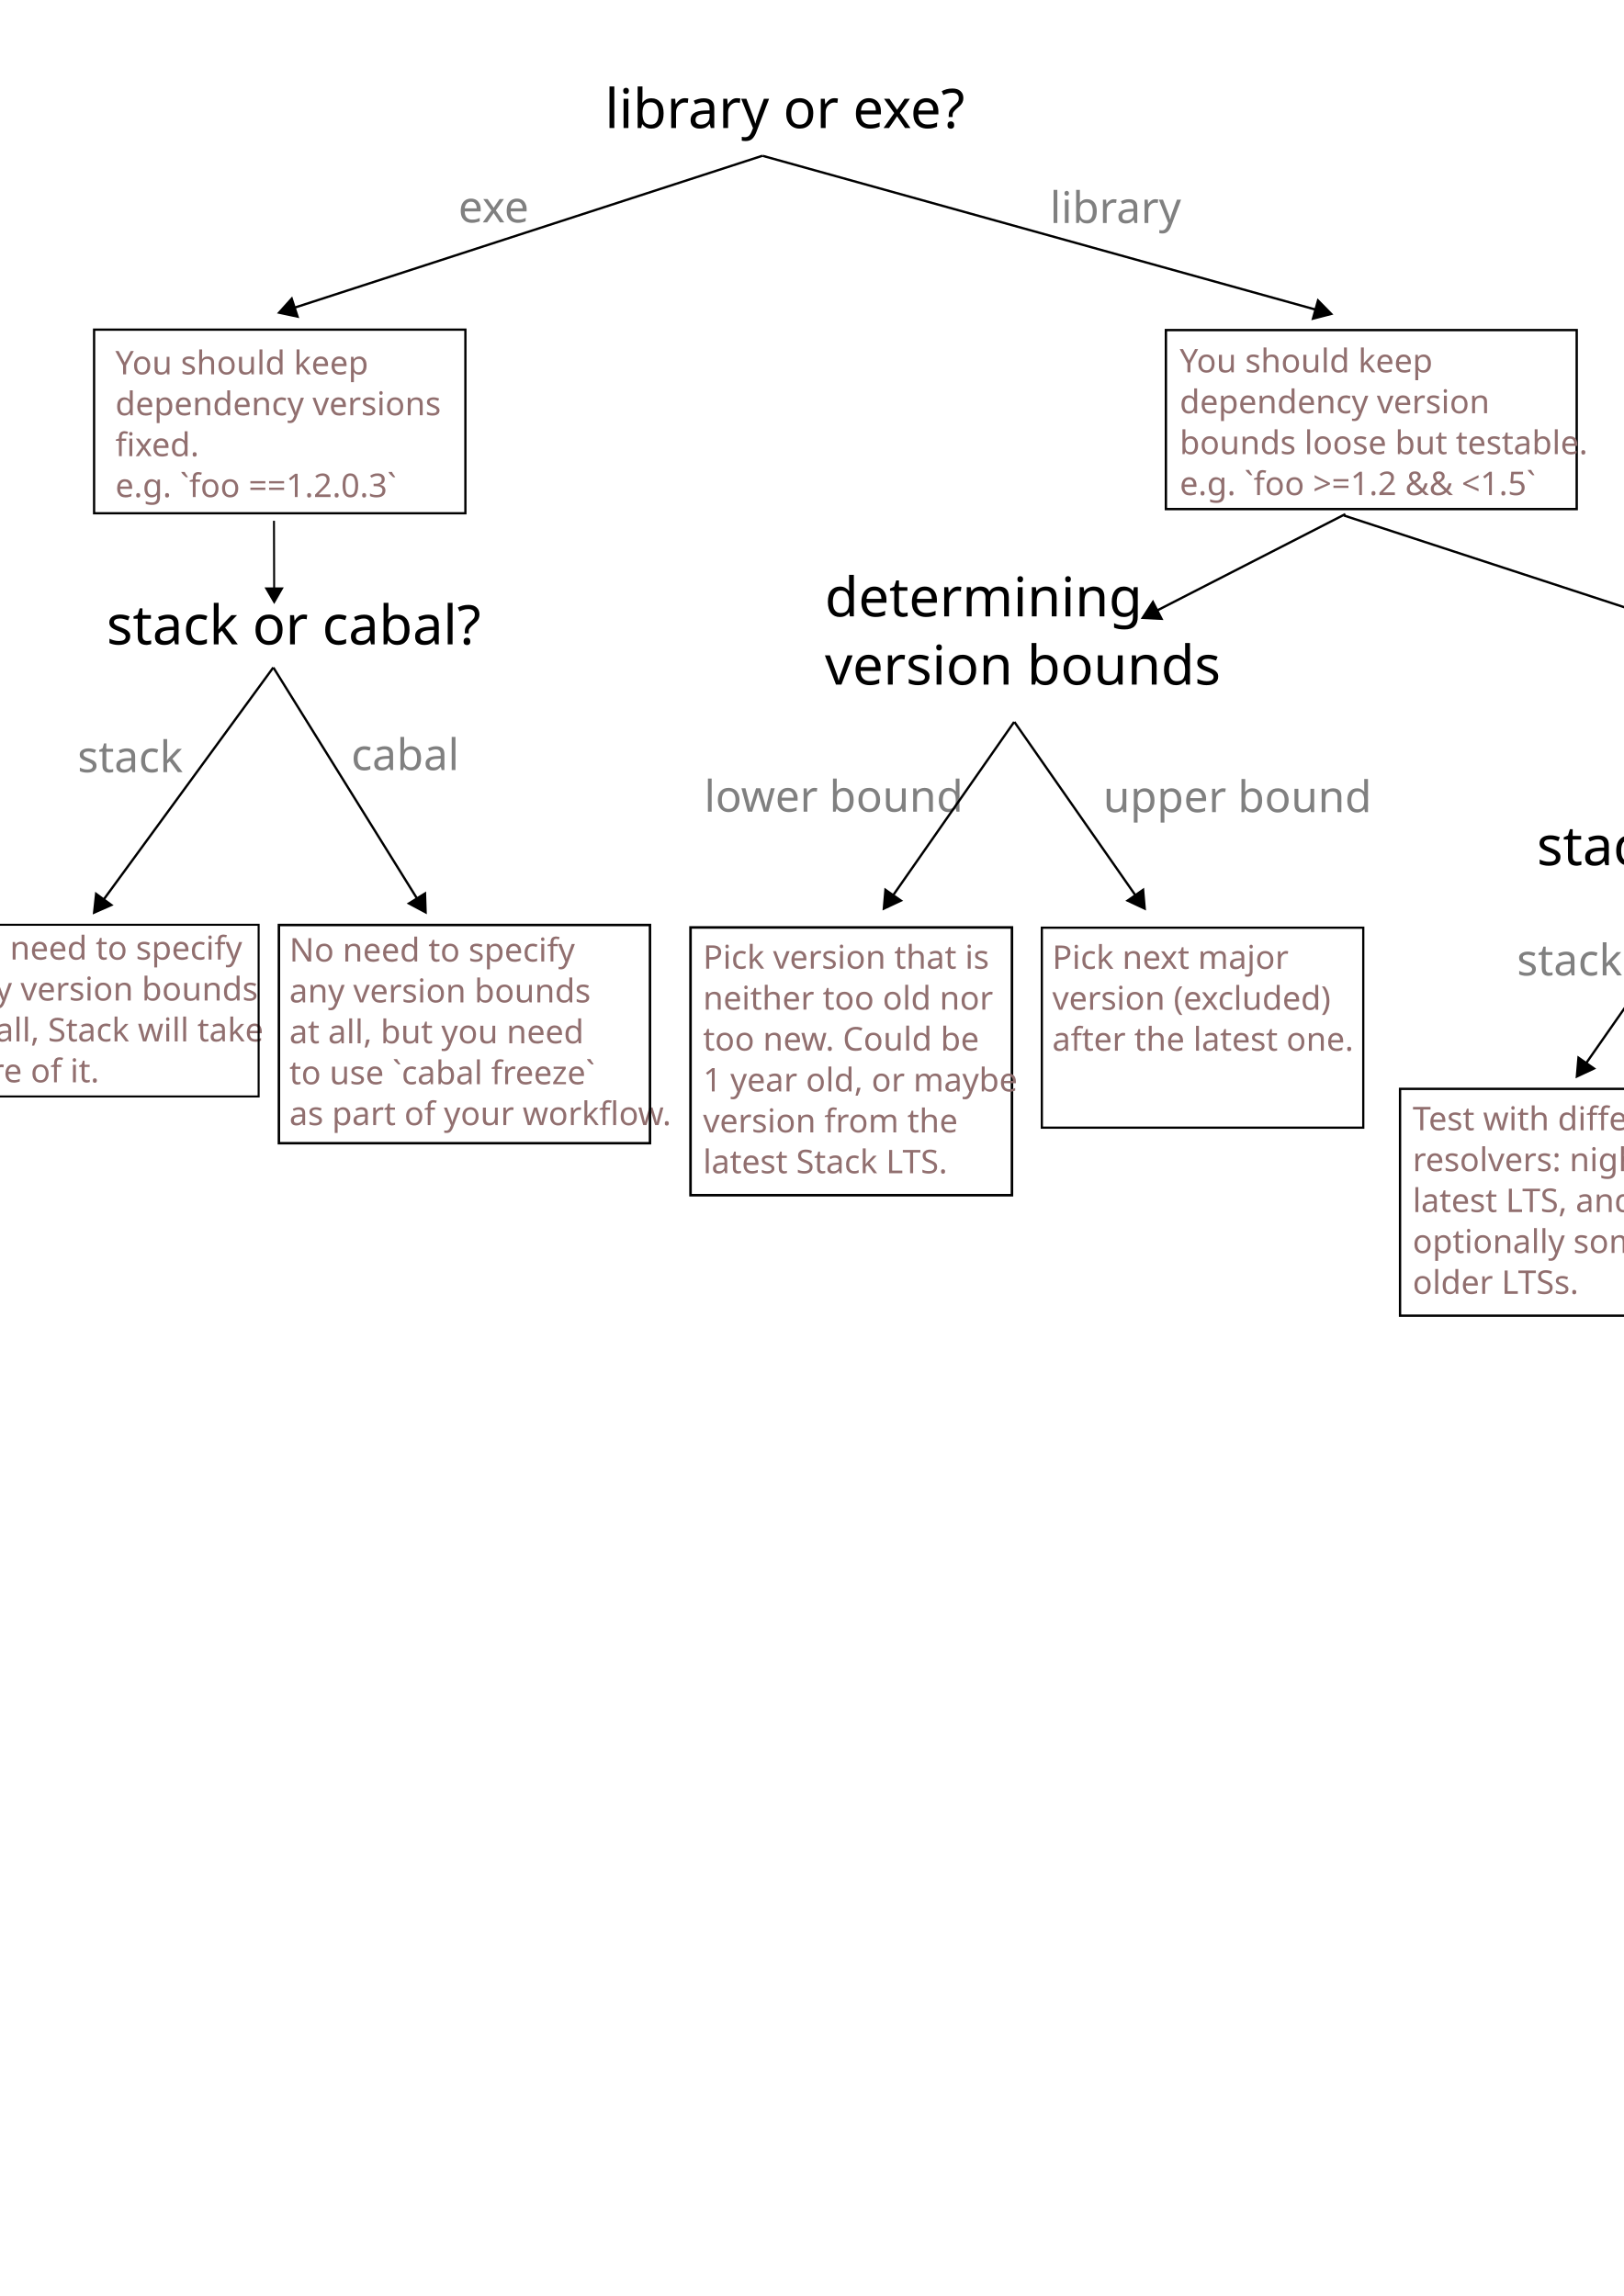
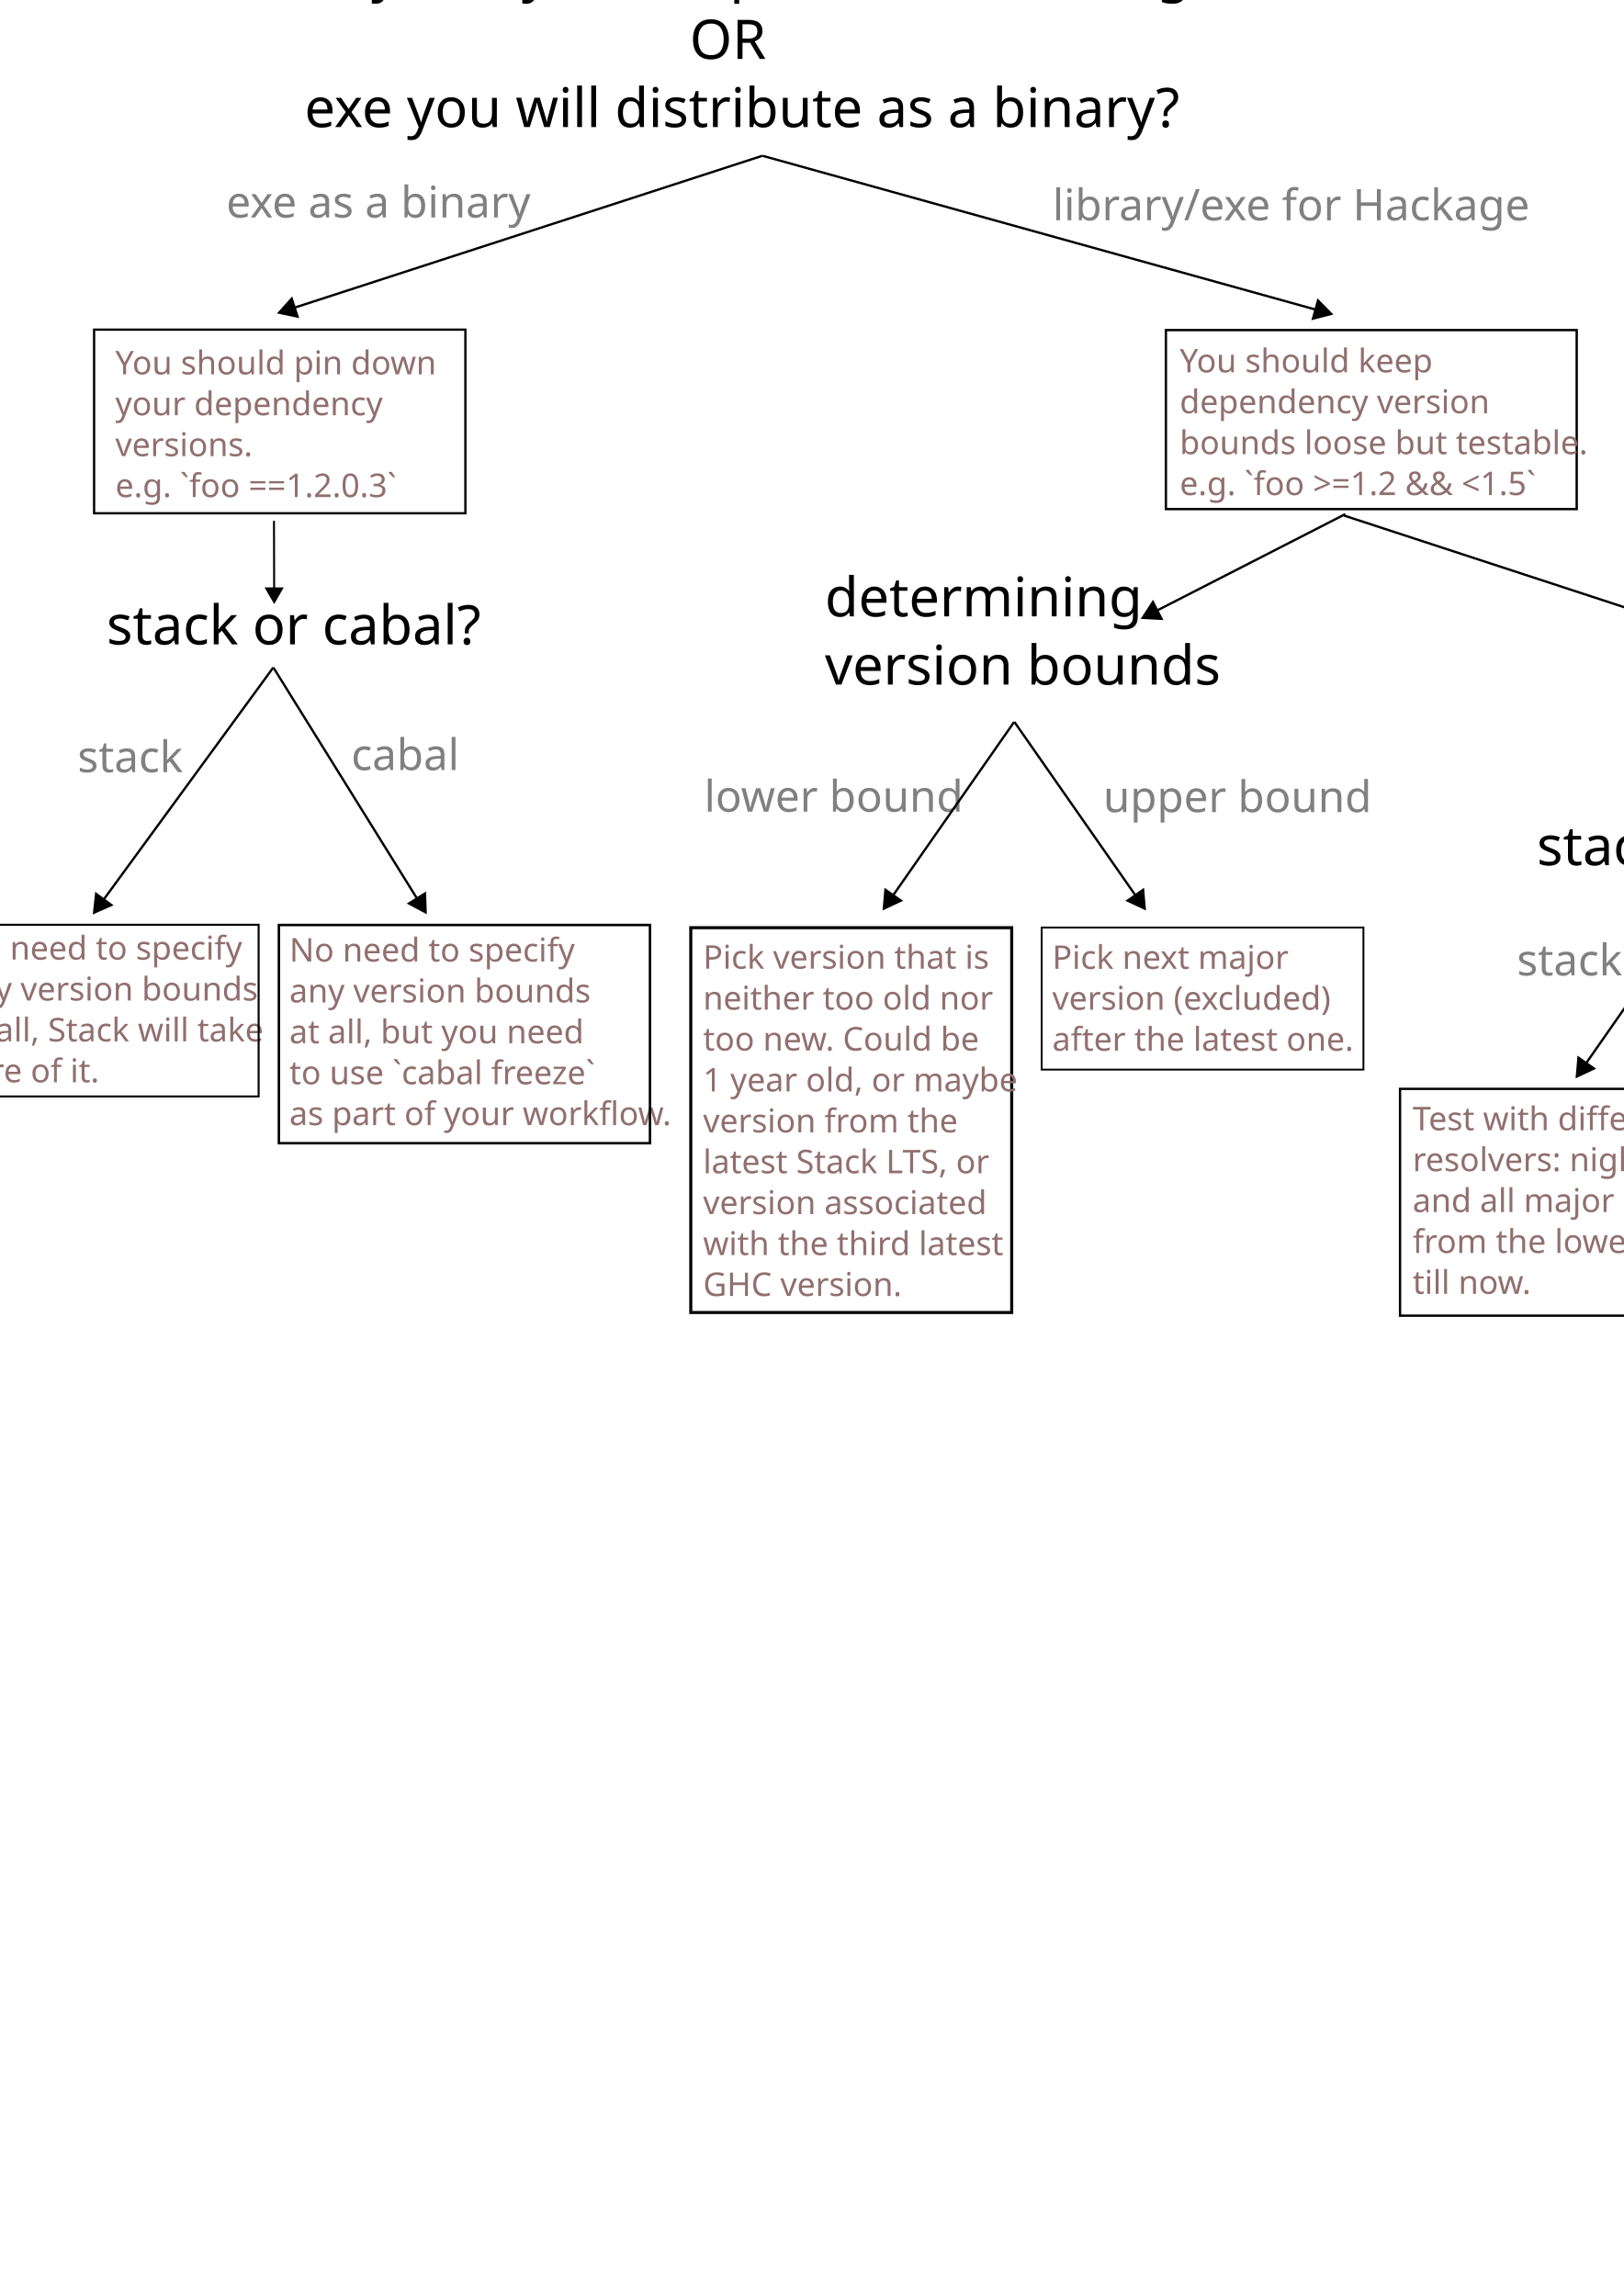
<svg xmlns="http://www.w3.org/2000/svg" width="210mm" height="297mm" viewBox="0 0 210 297" version="1.1" id="svg5">
  <defs id="defs2">
    <marker style="overflow:visible" id="marker85626" refX="0.0" refY="0.0" orient="auto">
      <path transform="scale(0.8)" style="fill-rule:evenodd;fill:context-stroke;stroke:context-stroke;stroke-width:1.0pt" d="M 5.77,0.0 L -2.88,5.0 L -2.88,-5.0 L 5.77,0.0 z " id="path85624" />
    </marker>
    <marker style="overflow:visible" id="TriangleOutL" refX="0.0" refY="0.0" orient="auto">
      <path transform="scale(0.8)" style="fill-rule:evenodd;fill:context-stroke;stroke:context-stroke;stroke-width:1.0pt" d="M 5.77,0.0 L -2.88,5.0 L -2.88,-5.0 L 5.77,0.0 z " id="path11861" />
    </marker>
    <marker style="overflow:visible" id="marker11989" refX="0.0" refY="0.0" orient="auto">
      <path transform="scale(-0.8)" style="fill-rule:evenodd;fill:context-stroke;stroke:context-stroke;stroke-width:1.0pt" d="M 5.77,0.0 L -2.88,5.0 L -2.88,-5.0 L 5.77,0.0 z " id="path11987" />
    </marker>
    <marker style="overflow:visible" id="TriangleInL" refX="0.0" refY="0.0" orient="auto">
      <path transform="scale(-0.8)" style="fill-rule:evenodd;fill:context-stroke;stroke:context-stroke;stroke-width:1.0pt" d="M 5.77,0.0 L -2.88,5.0 L -2.88,-5.0 L 5.77,0.0 z " id="path11852" />
    </marker>
  </defs>
  <g id="layer1">
-     <text xml:space="preserve" style="font-style:normal;font-weight:normal;font-size:7.056px;line-height:1.25;font-family:sans-serif;fill:#000000;fill-opacity:1;stroke:none;stroke-width:0.265" x="78.234" y="16.559" id="text2594">
-       <tspan id="tspan2592" style="font-size:7.056px;stroke-width:0.265" x="78.234" y="16.559">library or exe?</tspan>
+     <text xml:space="preserve" style="font-style:normal;font-weight:normal;font-size:7.056px;line-height:1.25;font-family:sans-serif;fill:#000000;fill-opacity:1;stroke:none;stroke-width:0.265" x="100.561" y="-1.201" id="text2594">
+       <tspan id="tspan2592" style="font-size:7.056px;text-align:center;text-anchor:middle;stroke-width:0.265" x="100.561" y="-1.201">library/exe you will publish to Hackage</tspan>
+       <tspan style="font-size:7.056px;text-align:center;text-anchor:middle;stroke-width:0.265" x="100.561" y="7.618" id="tspan14712">OR</tspan>
+       <tspan style="font-size:7.056px;text-align:center;text-anchor:middle;stroke-width:0.265" x="100.561" y="16.438" id="tspan14714">exe you will distribute as a binary?</tspan>
    </text>
    <path style="fill:none;stroke:#000000;stroke-width:0.3;stroke-linecap:butt;stroke-linejoin:miter;stroke-opacity:1;stroke-miterlimit:4;stroke-dasharray:none;marker-end:url(#TriangleOutL)" d="M 98.604,20.149 37.437,40.011" id="path11715" />
-     <text xml:space="preserve" style="font-style:normal;font-weight:normal;font-size:5.644px;line-height:1.25;font-family:sans-serif;fill:#808080;fill-opacity:1;stroke:none;stroke-width:0.265" x="59.276" y="28.768" id="text12124">
-       <tspan id="tspan12122" style="font-size:5.644px;stroke-width:0.265;fill:#808080" x="59.276" y="28.768">exe</tspan>
+     <text xml:space="preserve" style="font-style:normal;font-weight:normal;font-size:5.644px;line-height:1.25;font-family:sans-serif;fill:#808080;fill-opacity:1;stroke:none;stroke-width:0.265" x="29.268" y="28.134" id="text12124">
+       <tspan id="tspan12122" style="font-size:5.644px;fill:#808080;stroke-width:0.265" x="29.268" y="28.134">exe as a binary</tspan>
    </text>
    <path style="fill:none;stroke:#000000;stroke-width:0.3;stroke-linecap:butt;stroke-linejoin:miter;stroke-miterlimit:4;stroke-dasharray:none;stroke-opacity:1;marker-end:url(#TriangleOutL)" d="M 98.631,20.155 170.814,40.232" id="path14856" />
    <text xml:space="preserve" style="font-style:normal;font-weight:normal;font-size:7.056px;line-height:1.25;font-family:sans-serif;fill:#000000;fill-opacity:1;stroke:none;stroke-width:0.265" x="13.782" y="83.352" id="text15267">
      <tspan id="tspan15265" style="font-size:7.056px;stroke-width:0.265" x="13.782" y="83.352">stack or cabal?</tspan>
    </text>
    <path style="fill:none;stroke:#000000;stroke-width:0.3;stroke-linecap:butt;stroke-linejoin:miter;stroke-miterlimit:4;stroke-dasharray:none;stroke-opacity:1;marker-end:url(#TriangleOutL)" d="M 35.346,86.343 13.002,116.916" id="path18185" />
    <path style="fill:none;stroke:#000000;stroke-width:0.3;stroke-linecap:butt;stroke-linejoin:miter;stroke-miterlimit:4;stroke-dasharray:none;stroke-opacity:1;marker-end:url(#TriangleOutL)" d="M 35.359,86.352 54.302,116.818" id="path23231" />
    <text xml:space="preserve" style="font-style:normal;font-weight:normal;font-size:5.644px;line-height:1.25;font-family:sans-serif;fill:#808080;fill-opacity:1;stroke:none;stroke-width:0.265" x="10.031" y="99.881" id="text23239">
      <tspan id="tspan23237" style="font-size:5.644px;fill:#808080;stroke-width:0.265" x="10.031" y="99.881">stack</tspan>
    </text>
    <text xml:space="preserve" style="font-style:normal;font-weight:normal;font-size:4.233px;line-height:1.25;font-family:sans-serif;fill:#916f6f;fill-opacity:1;stroke:none;stroke-width:0.265" x="-5.597" y="124.127" id="text24797">
      <tspan style="font-size:4.233px;fill:#916f6f;stroke-width:0.265" x="-5.597" y="124.127" id="tspan34519">No need to specify</tspan>
      <tspan style="font-size:4.233px;fill:#916f6f;stroke-width:0.265" x="-5.597" y="129.418" id="tspan34523">any version bounds</tspan>
      <tspan style="font-size:4.233px;fill:#916f6f;stroke-width:0.265" x="-5.597" y="134.71" id="tspan42005">at all, Stack will take</tspan>
      <tspan style="font-size:4.233px;fill:#916f6f;stroke-width:0.265" x="-5.597" y="140.002" id="tspan162962">care of it.</tspan>
    </text>
    <text xml:space="preserve" style="font-style:normal;font-weight:normal;font-size:4.233px;line-height:1.25;font-family:sans-serif;fill:#916f6f;fill-opacity:1;stroke:none;stroke-width:0.265" x="37.431" y="124.374" id="text43533">
      <tspan style="font-size:4.233px;fill:#916f6f;stroke-width:0.265" x="37.431" y="124.374" id="tspan43527">No need to specify</tspan>
      <tspan style="font-size:4.233px;fill:#916f6f;stroke-width:0.265" x="37.431" y="129.666" id="tspan43529">any version bounds</tspan>
      <tspan style="font-size:4.233px;fill:#916f6f;stroke-width:0.265" x="37.431" y="134.957" id="tspan43531">at all, but you need</tspan>
      <tspan style="font-size:4.233px;fill:#916f6f;stroke-width:0.265" x="37.431" y="140.249" id="tspan48815">to use `cabal freeze`</tspan>
      <tspan style="font-size:4.233px;fill:#916f6f;stroke-width:0.265" x="37.431" y="145.54" id="tspan48817">as part of your workflow.</tspan>
    </text>
    <text xml:space="preserve" style="font-style:normal;font-weight:normal;font-size:5.644px;line-height:1.25;font-family:sans-serif;fill:#808080;fill-opacity:1;stroke:none;stroke-width:0.265" x="45.426" y="99.612" id="text62419">
      <tspan id="tspan62417" style="font-size:5.644px;fill:#808080;stroke-width:0.265" x="45.426" y="99.612">cabal</tspan>
    </text>
-     <text xml:space="preserve" style="font-style:normal;font-weight:normal;font-size:5.644px;line-height:1.25;font-family:sans-serif;fill:#808080;fill-opacity:1;stroke:none;stroke-width:0.265" x="135.782" y="28.844" id="text64568">
-       <tspan id="tspan64566" style="font-size:5.644px;fill:#808080;stroke-width:0.265" x="135.782" y="28.844">library</tspan>
+     <text xml:space="preserve" style="font-style:normal;font-weight:normal;font-size:5.644px;line-height:1.25;font-family:sans-serif;fill:#808080;fill-opacity:1;stroke:none;stroke-width:0.265" x="136.132" y="28.5" id="text64568">
+       <tspan id="tspan64566" style="font-size:5.644px;fill:#808080;stroke-width:0.265" x="136.132" y="28.5">library/exe for Hackage</tspan>
    </text>
    <rect style="fill:none;stroke:#000000;stroke-width:0.26;stroke-miterlimit:4;stroke-dasharray:none" id="rect68363" width="40.359" height="22.209" x="-6.909" y="119.624" />
    <rect style="fill:none;stroke:#000000;stroke-width:0.32;stroke-miterlimit:4;stroke-dasharray:none" id="rect68467" width="47.995" height="28.227" x="36.07" y="119.653" />
    <rect style="fill:none;stroke:#000000;stroke-width:0.293;stroke-miterlimit:4;stroke-dasharray:none" id="rect68469" width="48.021" height="23.752" x="12.17" y="42.641" />
    <text xml:space="preserve" style="font-style:normal;font-weight:normal;font-size:4.233px;line-height:1.25;font-family:sans-serif;fill:#916f6f;fill-opacity:1;stroke:none;stroke-width:0.265" x="14.919" y="48.422" id="text68481">
-       <tspan style="font-size:4.233px;fill:#916f6f;stroke-width:0.265" x="14.919" y="48.422" id="tspan68479">You should keep</tspan>
-       <tspan style="font-size:4.233px;fill:#916f6f;stroke-width:0.265" x="14.919" y="53.713" id="tspan76933">dependency versions</tspan>
-       <tspan style="font-size:4.233px;fill:#916f6f;stroke-width:0.265" x="14.919" y="59.005" id="tspan234823">fixed.</tspan>
+       <tspan style="font-size:4.233px;fill:#916f6f;stroke-width:0.265" x="14.919" y="48.422" id="tspan68479">You should pin down</tspan>
+       <tspan style="font-size:4.233px;fill:#916f6f;stroke-width:0.265" x="14.919" y="53.713" id="tspan76933">your dependency</tspan>
+       <tspan style="font-size:4.233px;fill:#916f6f;stroke-width:0.265" x="14.919" y="59.005" id="tspan234823">versions.</tspan>
      <tspan style="font-size:4.233px;fill:#916f6f;stroke-width:0.265" x="14.919" y="64.297" id="tspan256537">e.g. `foo ==1.2.0.3`</tspan>
    </text>
    <path style="fill:none;stroke:#000000;stroke-width:0.253;stroke-linecap:butt;stroke-linejoin:miter;stroke-miterlimit:4;stroke-dasharray:none;stroke-opacity:1;marker-end:url(#TriangleOutL)" d="m 35.434,67.368 0.025,9.334" id="path78071" />
    <rect style="fill:none;stroke:#000000;stroke-width:0.305;stroke-miterlimit:4;stroke-dasharray:none" id="rect78247" width="53.132" height="23.155" x="150.79" y="42.697" />
    <text xml:space="preserve" style="font-style:normal;font-weight:normal;font-size:4.233px;line-height:1.25;font-family:sans-serif;fill:#916f6f;fill-opacity:1;stroke:none;stroke-width:0.265" x="152.574" y="48.161" id="text78255">
      <tspan style="font-size:4.233px;fill:#916f6f;stroke-width:0.265" x="152.574" y="48.161" id="tspan78249">You should keep</tspan>
      <tspan style="font-size:4.233px;fill:#916f6f;stroke-width:0.265" x="152.574" y="53.452" id="tspan78253">dependency version</tspan>
      <tspan style="font-size:4.233px;fill:#916f6f;stroke-width:0.265" x="152.574" y="58.744" id="tspan82937">bounds loose but testable.</tspan>
      <tspan style="font-size:4.233px;fill:#916f6f;stroke-width:0.265" x="152.574" y="64.036" id="tspan267537">e.g. `foo &gt;=1.2 &amp;&amp; &lt;1.5`</tspan>
    </text>
    <text xml:space="preserve" style="font-style:normal;font-weight:normal;font-size:5.644px;line-height:1.25;font-family:sans-serif;fill:#808080;fill-opacity:1;stroke:none;stroke-width:0.265" x="91.073" y="104.995" id="text87548">
      <tspan id="tspan87546" style="font-size:5.644px;fill:#808080;stroke-width:0.265" x="91.073" y="104.995">lower bound</tspan>
    </text>
    <text xml:space="preserve" style="font-style:normal;font-weight:normal;font-size:5.644px;line-height:1.25;font-family:sans-serif;fill:#808080;fill-opacity:1;stroke:none;stroke-width:0.265" x="142.673" y="105.05" id="text89358">
      <tspan id="tspan89356" style="font-size:5.644px;fill:#808080;stroke-width:0.265" x="142.673" y="105.05">upper bound</tspan>
    </text>
-     <rect style="fill:none;stroke:#000000;stroke-width:0.33;stroke-miterlimit:4;stroke-dasharray:none" id="rect93164" width="41.571" height="34.637" x="89.308" y="119.969" />
+     <rect style="fill:none;stroke:#000000;stroke-width:0.395;stroke-miterlimit:4;stroke-dasharray:none" id="rect93164" width="41.506" height="49.779" x="89.341" y="120.002" />
    <text xml:space="preserve" style="font-style:normal;font-weight:normal;font-size:4.233px;line-height:1.25;font-family:sans-serif;fill:#916f6f;fill-opacity:1;stroke:none;stroke-width:0.265" x="90.928" y="125.306" id="text93172">
      <tspan style="font-size:4.233px;fill:#916f6f;stroke-width:0.265" x="90.928" y="125.306" id="tspan117083">Pick version that is</tspan>
      <tspan style="font-size:4.233px;fill:#916f6f;stroke-width:0.265" x="90.928" y="130.598" id="tspan127613">neither too old nor</tspan>
      <tspan style="font-size:4.233px;fill:#916f6f;stroke-width:0.265" x="90.928" y="135.89" id="tspan207515">too new. Could be</tspan>
      <tspan style="font-size:4.233px;fill:#916f6f;stroke-width:0.265" x="90.928" y="141.181" id="tspan207523">1 year old, or maybe</tspan>
      <tspan style="font-size:4.233px;fill:#916f6f;stroke-width:0.265" x="90.928" y="146.473" id="tspan207527">version from the</tspan>
-       <tspan style="font-size:4.233px;fill:#916f6f;stroke-width:0.265" x="90.928" y="151.765" id="tspan138011">latest Stack LTS.</tspan>
+       <tspan style="font-size:4.233px;fill:#916f6f;stroke-width:0.265" x="90.928" y="151.765" id="tspan138011">latest Stack LTS, or</tspan>
+       <tspan style="font-size:4.233px;fill:#916f6f;stroke-width:0.265" x="90.928" y="157.056" id="tspan43991">version associated</tspan>
+       <tspan style="font-size:4.233px;fill:#916f6f;stroke-width:0.265" x="90.928" y="162.348" id="tspan43993">with the third latest</tspan>
+       <tspan style="font-size:4.233px;fill:#916f6f;stroke-width:0.265" x="90.928" y="167.64" id="tspan43995">GHC version.</tspan>
    </text>
-     <rect style="fill:none;stroke:#000000;stroke-width:0.285;stroke-miterlimit:4;stroke-dasharray:none" id="rect139731" width="41.571" height="25.867" x="134.746" y="120.002" />
+     <rect style="fill:none;stroke:#000000;stroke-width:0.24;stroke-miterlimit:4;stroke-dasharray:none" id="rect139731" width="41.616" height="18.379" x="134.723" y="119.98" />
    <text xml:space="preserve" style="font-style:normal;font-weight:normal;font-size:4.233px;line-height:1.25;font-family:sans-serif;fill:#916f6f;fill-opacity:1;stroke:none;stroke-width:0.265" x="136.098" y="125.328" id="text139743">
      <tspan style="font-size:4.233px;fill:#916f6f;stroke-width:0.265" x="136.098" y="125.328" id="tspan139741">Pick next major</tspan>
      <tspan style="font-size:4.233px;fill:#916f6f;stroke-width:0.265" x="136.098" y="130.62" id="tspan147800">version (excluded)</tspan>
      <tspan style="font-size:4.233px;fill:#916f6f;stroke-width:0.265" x="136.098" y="135.911" id="tspan156840">after the latest one.</tspan>
    </text>
    <path style="fill:none;stroke:#000000;stroke-width:0.3;stroke-linecap:butt;stroke-linejoin:miter;stroke-miterlimit:4;stroke-dasharray:none;stroke-opacity:1;marker-end:url(#TriangleOutL)" d="M 173.998,66.5 149.043,79.281" id="path145616" />
    <text xml:space="preserve" style="font-style:normal;font-weight:normal;font-size:7.056px;line-height:1.25;font-family:sans-serif;fill:#000000;fill-opacity:1;stroke:none;stroke-width:0.265" x="106.684" y="79.733" id="text199852">
      <tspan id="tspan199850" style="font-size:7.056px;stroke-width:0.265" x="106.684" y="79.733">determining</tspan>
      <tspan style="font-size:7.056px;stroke-width:0.265" x="106.684" y="88.553" id="tspan202666">version bounds</tspan>
    </text>
    <path style="fill:none;stroke:#000000;stroke-width:0.3;stroke-linecap:butt;stroke-linejoin:miter;stroke-miterlimit:4;stroke-dasharray:none;stroke-opacity:1;marker-end:url(#TriangleOutL)" d="m 131.162,93.387 -16.046,22.991" id="path205128" />
    <path style="fill:none;stroke:#000000;stroke-width:0.3;stroke-linecap:butt;stroke-linejoin:miter;stroke-miterlimit:4;stroke-dasharray:none;stroke-opacity:1;marker-end:url(#TriangleOutL)" d="m 131.197,93.387 16.046,22.991" id="path205271" />
    <path style="fill:none;stroke:#000000;stroke-width:0.3;stroke-linecap:butt;stroke-linejoin:miter;stroke-miterlimit:4;stroke-dasharray:none;stroke-opacity:1;marker-end:url(#TriangleOutL)" d="m 173.825,66.687 42.251,13.823" id="path215537" />
    <text xml:space="preserve" style="font-style:normal;font-weight:normal;font-size:7.056px;line-height:1.25;font-family:sans-serif;fill:#000000;fill-opacity:1;stroke:none;stroke-width:0.265" x="210.383" y="89.63" id="text215547">
      <tspan style="font-size:7.056px;stroke-width:0.265" x="210.383" y="89.63" id="tspan215545">testing</tspan>
    </text>
    <path style="fill:none;stroke:#000000;stroke-width:0.3;stroke-linecap:butt;stroke-linejoin:miter;stroke-miterlimit:4;stroke-dasharray:none;stroke-opacity:1;marker-end:url(#TriangleOutL)" d="m 220.795,115.103 -16.046,22.991" id="path220435" />
    <path style="fill:none;stroke:#000000;stroke-width:0.3;stroke-linecap:butt;stroke-linejoin:miter;stroke-miterlimit:4;stroke-dasharray:none;stroke-opacity:1;marker-end:url(#TriangleOutL)" d="m 220.795,115.103 16.046,22.991" id="path220441" />
    <text xml:space="preserve" style="font-style:normal;font-weight:normal;font-size:5.644px;line-height:1.25;font-family:sans-serif;fill:#808080;fill-opacity:1;stroke:none;stroke-width:0.265" x="196.189" y="126.168" id="text220529">
      <tspan id="tspan220527" style="font-size:5.644px;fill:#808080;stroke-width:0.265" x="196.189" y="126.168">stack</tspan>
    </text>
    <text xml:space="preserve" style="font-style:normal;font-weight:normal;font-size:5.644px;line-height:1.25;font-family:sans-serif;fill:#808080;fill-opacity:1;stroke:none;stroke-width:0.265" x="231.938" y="125.709" id="text220533">
      <tspan id="tspan220531" style="font-size:5.644px;fill:#808080;stroke-width:0.265" x="231.938" y="125.709">cabal</tspan>
    </text>
    <rect style="fill:none;stroke:#000000;stroke-width:0.303;stroke-miterlimit:4;stroke-dasharray:none" id="rect220615" width="41.597" height="29.34" x="181.073" y="140.85" />
    <text xml:space="preserve" style="font-style:normal;font-weight:normal;font-size:4.233px;line-height:1.25;font-family:sans-serif;fill:#916f6f;fill-opacity:1;stroke:none;stroke-width:0.265" x="182.705" y="146.2" id="text220629">
      <tspan style="font-size:4.233px;fill:#916f6f;stroke-width:0.265" x="182.705" y="146.2" id="tspan220627">Test with different</tspan>
-       <tspan style="font-size:4.233px;fill:#916f6f;stroke-width:0.265" x="182.705" y="151.492" id="tspan224687">resolvers: nightly,</tspan>
-       <tspan style="font-size:4.233px;fill:#916f6f;stroke-width:0.265" x="182.705" y="156.784" id="tspan224689">latest LTS, and</tspan>
-       <tspan style="font-size:4.233px;fill:#916f6f;stroke-width:0.265" x="182.705" y="162.075" id="tspan224691">optionally some</tspan>
-       <tspan style="font-size:4.233px;fill:#916f6f;stroke-width:0.265" x="182.705" y="167.367" id="tspan224693">older LTSs.</tspan>
+       <tspan style="font-size:4.233px;fill:#916f6f;stroke-width:0.265" x="182.705" y="151.492" id="tspan224693">resolvers: nightly</tspan>
+       <tspan style="font-size:4.233px;fill:#916f6f;stroke-width:0.265" x="182.705" y="156.784" id="tspan63136">and all major LTSs</tspan>
+       <tspan style="font-size:4.233px;fill:#916f6f;stroke-width:0.265" x="182.705" y="162.075" id="tspan63140">from the lower bound</tspan>
+       <tspan style="font-size:4.233px;fill:#916f6f;stroke-width:0.265" x="182.705" y="167.367" id="tspan63142">till now.</tspan>
    </text>
    <rect style="fill:none;stroke:#000000;stroke-width:0.246;stroke-miterlimit:4;stroke-dasharray:none" id="rect226839" width="41.655" height="19.267" x="225.671" y="140.873" />
    <text xml:space="preserve" style="font-style:normal;font-weight:normal;font-size:4.233px;line-height:1.25;font-family:sans-serif;fill:#916f6f;fill-opacity:1;stroke:none;stroke-width:0.265" x="227.332" y="146.252" id="text226851">
      <tspan style="font-size:4.233px;fill:#916f6f;stroke-width:0.265" x="227.332" y="146.252" id="tspan226849">Use `index-state` to</tspan>
      <tspan style="font-size:4.233px;fill:#916f6f;stroke-width:0.265" x="227.332" y="151.544" id="tspan231935">test with older</tspan>
      <tspan style="font-size:4.233px;fill:#916f6f;stroke-width:0.265" x="227.332" y="156.835" id="tspan231937">versions.</tspan>
    </text>
    <text xml:space="preserve" style="font-style:normal;font-weight:normal;font-size:7.056px;line-height:1.25;font-family:sans-serif;fill:#000000;fill-opacity:1;stroke:none;stroke-width:0.265" x="198.758" y="111.914" id="text234363">
      <tspan id="tspan234361" style="font-size:7.056px;stroke-width:0.265" x="198.758" y="111.914">stack or cabal?</tspan>
    </text>
    <path style="fill:none;stroke:#000000;stroke-width:0.3;stroke-linecap:butt;stroke-linejoin:miter;stroke-miterlimit:4;stroke-dasharray:none;stroke-opacity:1;marker-end:url(#TriangleOutL)" d="m 220.41,92.163 0.025,13.101" id="path234365" />
  </g>
</svg>
